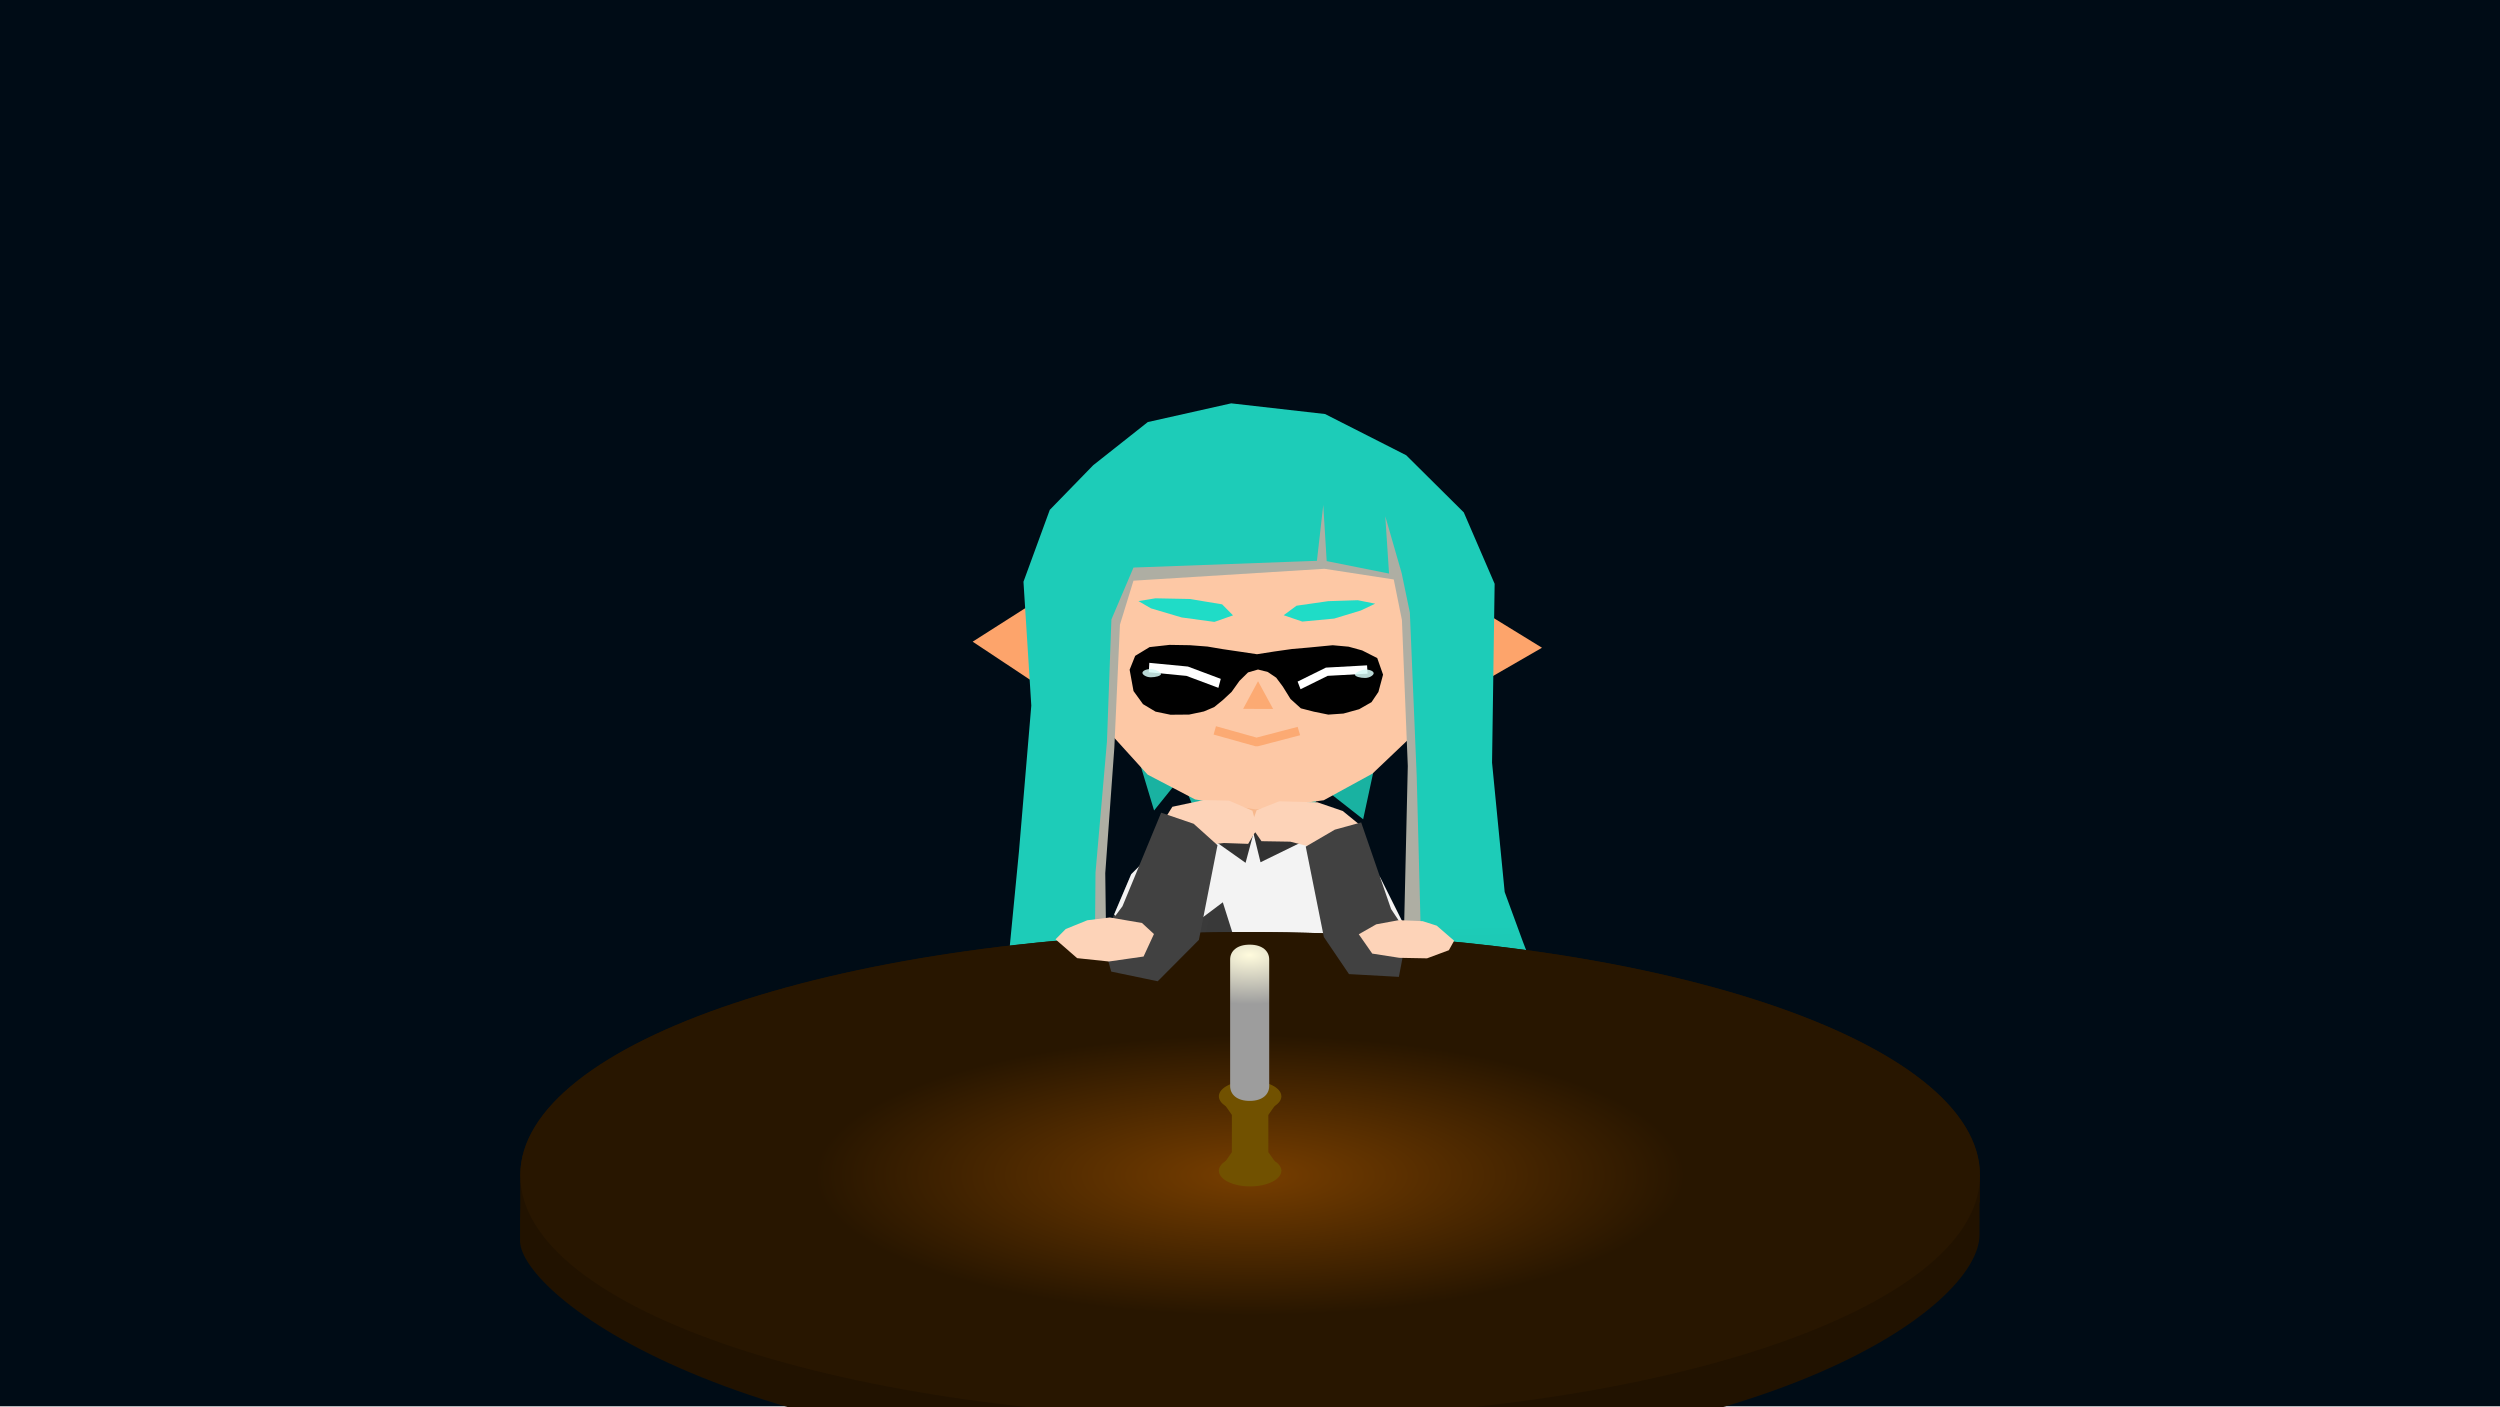
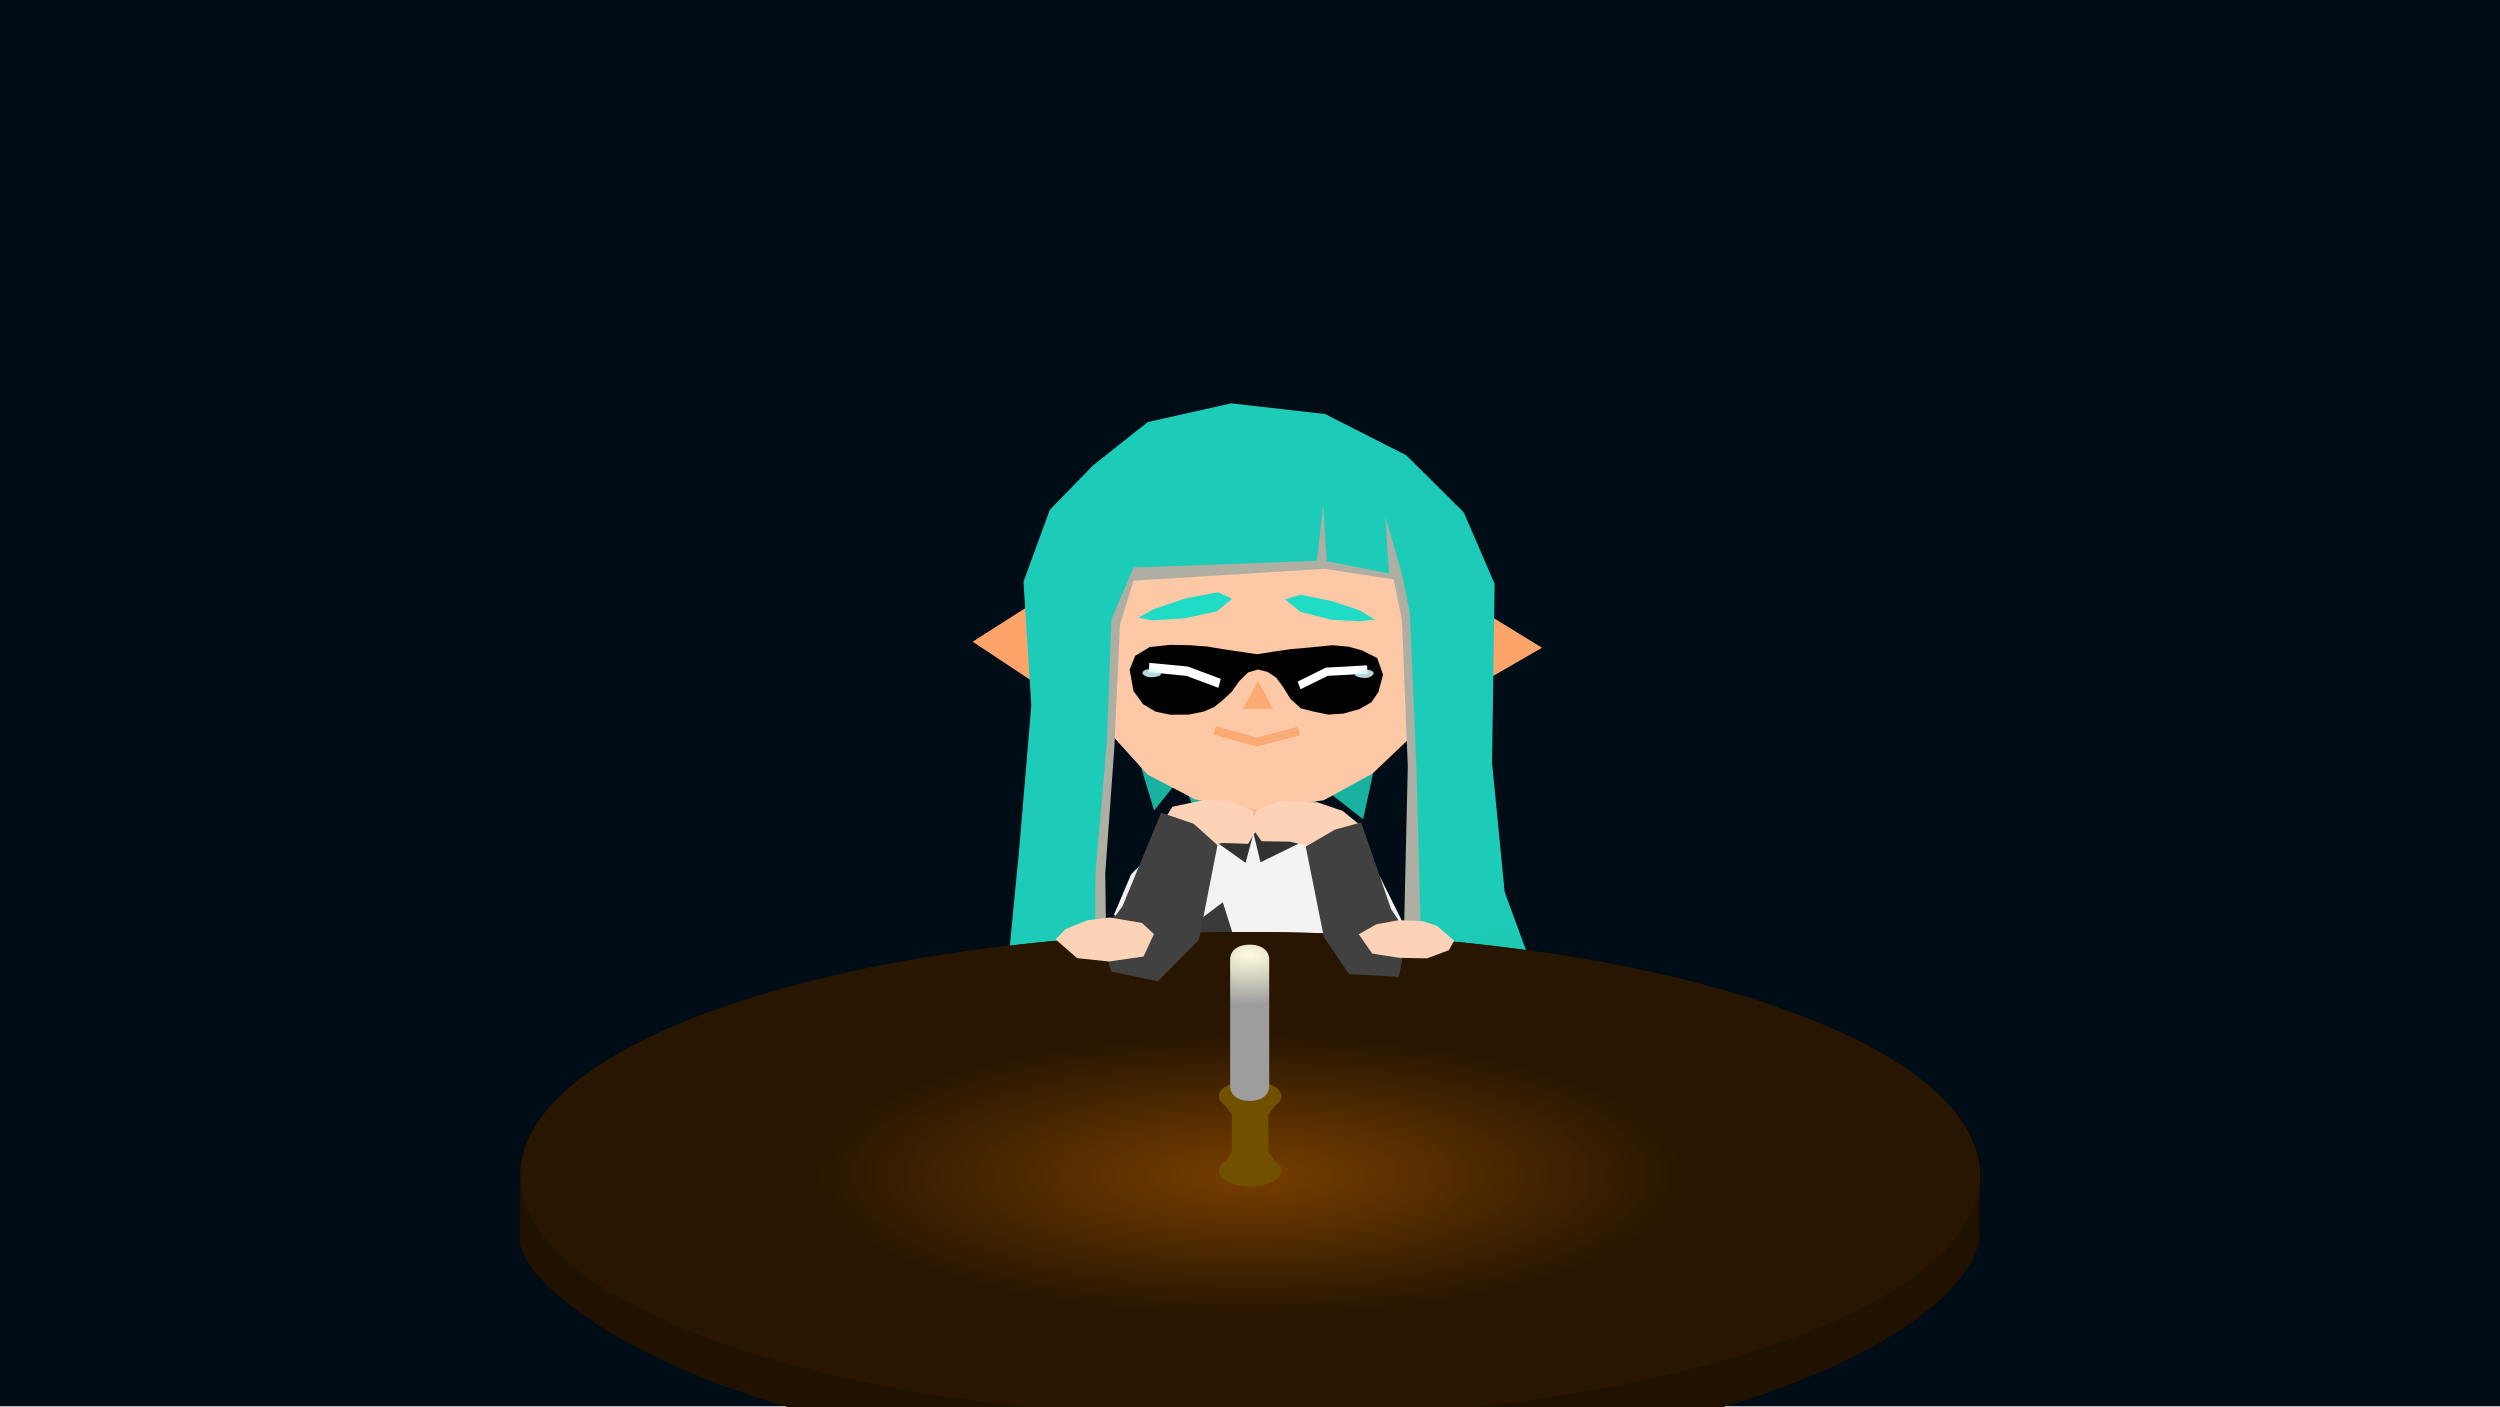
<svg xmlns="http://www.w3.org/2000/svg" xmlns:xlink="http://www.w3.org/1999/xlink" width="1920" height="1080" viewBox="0 0 1920 1080" version="1.1" id="summatia">
  <defs id="defs1">
    <linearGradient id="linearGradient7">
      <stop style="stop-color:#fffbdd;stop-opacity:1;" offset="0" id="stop7" />
      <stop style="stop-color:#9d9d9d;stop-opacity:1;" offset="1" id="stop8" />
    </linearGradient>
    <linearGradient id="linearGradient3">
      <stop style="stop-color:#773e00;stop-opacity:1;" offset="0" id="stop3" />
      <stop style="stop-color:#281600;stop-opacity:1;" offset="1" id="stop4" />
    </linearGradient>
    <clipPath clipPathUnits="userSpaceOnUse" id="clipPath36">
      <path id="path37" style="display:inline;fill:#ffffff;stroke-width:1.13;stroke-linecap:square;stroke-miterlimit:1.5;paint-order:fill markers stroke" d="m 35.738,34.887 c -0.122,0.142 -0.169,0.229 -0.181,0.4 -0.012,0.171 0.033,0.357 0.147,0.462 0.115,0.105 0.276,0.17 0.426,0.186 0.15,0.016 0.306,0.034 0.514,-0.004 0.208,-0.038 0.506,-0.333 0.573,-0.542 0.067,-0.21 0.012,-0.309 -0.162,-0.454 -0.174,-0.145 -0.554,-0.244 -0.813,-0.225 -0.259,0.019 -0.383,0.035 -0.505,0.178 z" />
    </clipPath>
    <clipPath clipPathUnits="userSpaceOnUse" id="clipPath35">
      <path id="path36" style="display:inline;fill:#ffffff;stroke-width:1.182;stroke-linecap:square;stroke-miterlimit:1.5;paint-order:fill markers stroke" d="m 36.054,35.78 c 0.13,0.101 0.288,0.131 0.491,0.148 0.203,0.017 0.42,-0.003 0.586,-0.08 0.166,-0.076 0.257,-0.232 0.336,-0.352 0.078,-0.12 0.084,-0.285 -0.004,-0.441 -0.088,-0.156 -0.266,-0.271 -0.504,-0.325 -0.239,-0.054 -0.632,0.019 -0.828,0.134 -0.195,0.115 -0.294,0.24 -0.291,0.407 0.003,0.167 0.085,0.408 0.215,0.509 z" />
    </clipPath>
    <radialGradient xlink:href="#linearGradient3" id="radialGradient4" cx="960" cy="840" fx="960" fy="840" r="480" gradientTransform="matrix(0.5963422,0,0,0.1919391,387.5115,678.7712)" gradientUnits="userSpaceOnUse" />
    <radialGradient xlink:href="#linearGradient7" id="radialGradient8" cx="971.165" cy="549.211" fx="971.165" fy="549.211" r="15" gradientTransform="matrix(5.079893,0,0,2.512785,-3962.25,-795.5111)" gradientUnits="userSpaceOnUse" />
    <linearGradient xlink:href="#linearGradient44464" id="linearGradient44466" x1="67.294" y1="46.408" x2="82.015" y2="42.96" gradientUnits="userSpaceOnUse" gradientTransform="matrix(-16.59795,0.8676805,0.8676834,16.5979,2315.851,228.58)" />
    <linearGradient id="linearGradient44464">
      <stop style="stop-color:#333333;stop-opacity:1;" offset="0" id="stop44460" />
      <stop style="stop-color:#212121;stop-opacity:1;" offset="1" id="stop44462" />
    </linearGradient>
    <linearGradient xlink:href="#linearGradient44480" id="linearGradient44482" x1="80.828" y1="42.901" x2="93.083" y2="54.099" gradientUnits="userSpaceOnUse" gradientTransform="matrix(-16.59795,0.8676805,0.8676834,16.5979,2315.851,228.58)" />
    <linearGradient id="linearGradient44480">
      <stop style="stop-color:#191919;stop-opacity:1;" offset="0" id="stop44476" />
      <stop style="stop-color:#1a1a1a;stop-opacity:1;" offset="1" id="stop44478" />
    </linearGradient>
    <linearGradient id="linearGradient28165">
      <stop style="stop-color:#3d3d3d;stop-opacity:1;" offset="0" id="stop28161" />
      <stop style="stop-color:#323232;stop-opacity:1;" offset="1" id="stop28163" />
    </linearGradient>
    <linearGradient xlink:href="#linearGradient4322" id="linearGradient19980" x1="37.394" y1="27.035" x2="37.638" y2="50.944" gradientUnits="userSpaceOnUse" />
    <linearGradient id="linearGradient4322">
      <stop style="stop-color:#1dccb8;stop-opacity:1;" offset="0.61" id="stop4318" />
      <stop style="stop-color:#1a9583;stop-opacity:1;" offset="1" id="stop4320" />
    </linearGradient>
    <linearGradient xlink:href="#linearGradient28165" id="linearGradient28167-5" x1="76.784" y1="29.761" x2="86.251" y2="30.79" gradientUnits="userSpaceOnUse" />
    <clipPath clipPathUnits="userSpaceOnUse" id="clipPath44">
      <path id="path45" style="fill:url(#linearGradient45);fill-opacity:1;stroke-width:14.735;stroke-linecap:round;stroke-linejoin:round;paint-order:fill markers stroke" d="m 266.611,136.5 -7.022,7.765 -4.684,12.855 3.6,9.471 5.416,22.46 -1.651,23.497 7.993,3.119 38.132,-0.989 0.011,-18.935 -1.74,-43.253 -5.572,-9.826 -7.423,-7.067 -7.409,-1.904 -6.671,2.716 -5.219,-2.437 z" />
    </clipPath>
    <linearGradient xlink:href="#linearGradient28165" id="linearGradient45" gradientUnits="userSpaceOnUse" x1="76.784" y1="29.761" x2="86.251" y2="30.79" gradientTransform="matrix(4.511852,0.2358639,-0.2358639,4.511852,-84.50394,24.12827)" />
    <clipPath clipPathUnits="userSpaceOnUse" id="clipPath25">
      <path id="path25" style="display:inline;fill:#ffffff;stroke-width:66.747;stroke-linecap:square;stroke-miterlimit:1.5;paint-order:fill markers stroke" d="m 942.525,516.632 -3.451,11.023 -8.039,10.214 -10.641,3.221 -12.24,3.031 -14.553,-0.815 -10.053,-4.762 -6.224,-9.071 -2.963,-13.312 3.306,-9.631 6.953,-7.91 9.01,-5.823 13.926,-1.361 14.327,2.002 10.836,6.512 7.04,8.129 2.766,8.566 v -1.6e-4 z" />
    </clipPath>
    <clipPath clipPathUnits="userSpaceOnUse" id="clipPath27">
      <path id="path27" style="display:inline;fill:#ffffff;stroke-width:67.431;stroke-linecap:square;stroke-miterlimit:1.5;paint-order:fill markers stroke" d="m 1028.679,491.353 11.729,2.671 7.731,5.981 6.164,9.016 1.059,11.466 -4.648,12.013 -5.65,6.565 -8.681,3.609 -9.925,0.689 -13.921,-1.394 -11.7,-5.636 -8.612,-10.344 -2.697,-9.589 3.872,-8.627 8.734,-8.195 12.219,-6.044 z" />
    </clipPath>
    <clipPath clipPathUnits="userSpaceOnUse" id="clipPath29">
      <path id="path31" style="display:inline;fill:#ffffff;stroke-width:66.748;stroke-linecap:square;stroke-miterlimit:1.5;paint-order:fill markers stroke" d="m 942.525,516.632 -3.451,11.023 -8.039,10.214 -10.641,3.221 -12.24,3.031 -14.553,-0.815 -10.053,-4.762 -6.224,-9.071 -2.963,-13.312 3.465,-7.553 6.953,-4.235 9.49,-1.828 13.446,-1.041 15.446,0.884 9.717,1.878 6.88,4.614 2.766,7.767 v -1.2e-4 z" />
    </clipPath>
    <clipPath clipPathUnits="userSpaceOnUse" id="clipPath33">
      <path id="path33" style="display:inline;fill:#ffffff;stroke-width:67.431;stroke-linecap:square;stroke-miterlimit:1.5;paint-order:fill markers stroke" d="m 1026.443,502.218 12.529,1.713 9.17,1.667 5.844,4.861 1.374,10.029 -2.953,12.352 -7.345,6.226 -8.681,3.609 -9.925,0.689 -13.921,-1.394 -11.7,-5.636 -8.612,-10.344 -2.697,-9.589 3.872,-8.628 7.136,-2.763 11.259,-1.891 z" />
    </clipPath>
  </defs>
  <g id="layer1">
    <rect style="fill:#000c16;stroke-width:16;stroke-linecap:round;stroke-linejoin:round;paint-order:stroke fill markers;fill-opacity:1" id="rect1" width="1920" height="1080" x="0" y="0" />
    <g id="g19">
      <g id="g21">
        <path id="rect18344" style="display:inline;fill:#19b2a1;fill-opacity:1;stroke-width:55.347;stroke-linecap:round;stroke-linejoin:round;stroke-miterlimit:1.5;paint-order:fill markers stroke" d="m 1064.428,547.842 -201.458,-2.991 23.366,77.601 20.654,-25.644 13.697,33.508 47.978,-38.036 32.296,38.714 15.974,-25.302 29.968,23.515 z" class="summatia-head" />
        <rect style="display:inline;fill:#f7b88d;fill-opacity:1;stroke:none;stroke-width:63.571;stroke-linecap:round;stroke-linejoin:round;stroke-miterlimit:1.5;paint-order:fill markers stroke" id="rect7023" width="50.104" height="26.275" x="-989.142" y="617.053" transform="matrix(-0.9999961,0.00280194,0.00280196,0.9999961,0,0)" />
        <path id="rect1627" style="fill:#f7b88d;fill-opacity:1;stroke-width:54.206;stroke-linecap:round;stroke-linejoin:round;paint-order:fill markers stroke" d="m 1026.175,912.072 -6.354,-44.818 13.902,-101.434 -7.037,-37.071 5.534,-7.858 5.41,90.426 43.412,-7.866 -6.141,-84.698 -45.789,-72.917 -17.666,-11.354 -98.171,6.43 -40.365,35.136 1.581,66.693 3.148,138.004 -6.326,38.735 16.373,38.143 9.293,111.424 11.209,170.412 10.496,52.325 68.73,12.535 -31.816,-67.06 -8.923,-179.792 -0.523,-91.627 20.78,3.531 9.613,92.122 11.912,167.321 16.834,43.224 62.99,18.896 -31.036,-54.871 -10.221,-174.568 z" />
        <path id="rect7144" style="display:inline;fill:url(#linearGradient44466);fill-opacity:1;stroke-width:54.206;stroke-linecap:round;stroke-linejoin:round;paint-order:fill markers stroke" d="m 1036.671,1011.767 -2.252,-37.514 -0.21,-68.657 -86.088,42.143 23.178,75.467 40.129,2.83 z" />
        <path id="rect7088" style="display:inline;fill:url(#linearGradient44482);fill-opacity:1;stroke-width:54.206;stroke-linecap:round;stroke-linejoin:round;paint-order:fill markers stroke" d="m 1036.279,901.974 -162.377,23.993 12.088,48.842 4.354,57.036 27.456,2.605 30.553,-7.626 8.383,-61.301 31.358,-23.413 z" />
        <path id="rect7-61" style="display:inline;fill:#1dccb8;fill-opacity:1;stroke-width:9.101;stroke-linecap:round;stroke-linejoin:round" d="m 881.502,914.036 -6.23,3.349 12.683,51.715 5.947,63.082 4.947,0.469 -5.136,-64 z" />
        <g id="g12461-1" style="display:inline;stroke-width:1.541" transform="matrix(20.70068,2.170246,-2.170246,20.70061,-685.3897,35.94468)">
          <path id="rect7255-2" style="fill:url(#linearGradient28167-5);fill-opacity:1;stroke-width:3.261;stroke-linecap:round;stroke-linejoin:round;paint-order:fill markers stroke" d="m 78.907,20.781 -1.462,1.798 -0.887,2.895 0.905,2.052 1.457,4.902 -0.093,5.213 1.803,0.597 8.417,-0.659 -0.216,-4.185 -0.884,-9.54 -1.345,-2.108 -1.723,-1.476 -1.66,-0.335 -1.443,0.677 -1.182,-0.478 z" />
          <path id="rect3-4" style="display:inline;fill:#f3f3f3;fill-opacity:1;stroke-width:3.166;stroke-linecap:round;stroke-linejoin:round" transform="matrix(0.2210344,-0.01155491,0.01155491,0.2210344,18.39948,-6.309615)" d="m 270.063,133.239 13.529,-3.186 25.489,3.511 3.341,20.444 -10.392,8.076 -7.121,-12.6 -12.202,19.008 -7.623,-20.352 -11.386,9.531 -11.515,-11.457 -1.353,-8.294 z" clip-path="url(#clipPath44)" />
          <path id="rect4-0" style="fill:#323232;fill-opacity:1;stroke-width:1.944" transform="matrix(0.2210344,-0.01155491,0.01155491,0.2210344,18.39948,-6.309615)" d="m 268.6,135.096 5.158,-2.312 5.831,3.623 -1.06,4.964 z" />
          <path id="path5-7" style="fill:#323232;fill-opacity:1;stroke-width:1.944" transform="matrix(0.2210344,-0.01155491,0.01155491,0.2210344,18.39948,-6.309615)" d="m 292.315,134.868 -6.58,-2.376 -6.146,3.915 1.424,4.74 z" />
        </g>
      </g>
      <g id="g20" class="summatia-head">
        <path id="path35540-5" style="display:inline;fill:#fda46b;stroke-width:51.48;stroke-linecap:square;stroke-linejoin:round;stroke-miterlimit:1.5;paint-order:stroke fill markers" d="m 1184.25,497.466 -94.665,-58.151 -7.43,117.067 z" />
        <path id="path35595-6" style="display:inline;fill:#fda46b;fill-opacity:1;stroke-width:51.48;stroke-linecap:square;stroke-linejoin:round;stroke-miterlimit:1.5;paint-order:stroke fill markers" d="m 747.001,492.806 67.392,-42.937 9.898,94.229 z" />
        <path id="rect29671-9" style="fill:#fdc8a5;fill-opacity:1;stroke-width:40.907;stroke-linecap:square;stroke-linejoin:round;stroke-miterlimit:1.5;paint-order:stroke fill markers" d="m 812.264,421.705 -19.138,39.948 7.857,49.072 -2.039,27.314 41.398,11.633 41.054,45.256 36.442,19.04 46.329,7.669 52.444,-7.031 37.459,-20.487 39.448,-37.534 12.178,-48.003 -3.961,-50.081 -13.101,-45.404 -2.865,-34.631 -16.755,-30.543 -55.263,-10.951 -60.476,19.008 -76.606,-0.753 -37.075,20.629 z" />
        <g id="g22">
          <g id="g34873-7" transform="matrix(-14.30522,-1.419433,-1.229907,13.76631,1561.106,121.8662)" style="display:inline;stroke-width:1.364">
            <path id="mouth-smile" style="display:inline;fill:none;stroke:#fcaa73;stroke-width:0.482;stroke-linecap:round;stroke-linejoin:bevel;stroke-miterlimit:1.5;stroke-dasharray:none;stroke-opacity:1;paint-order:fill markers stroke" d="m 40.807,36.102 -2.282,0.418 -2.197,-0.843 2.197,0.843 z" />
            <path id="mouth-sad" style="display:none;fill:none;stroke:#fcaa73;stroke-width:0.482;stroke-linecap:round;stroke-linejoin:bevel;stroke-miterlimit:1.5;stroke-dasharray:none;stroke-opacity:1;paint-order:fill markers stroke" d="m 40.955,36.721 -2.459,-0.9 -2.279,0.379 2.279,-0.379 z" />
          </g>
          <g id="mouth-laugh" transform="matrix(-64.39817,-7.367577,-8.32369,64.34145,3547.245,-1154.942)" style="display:none;stroke-width:1.463">
            <path id="rect29358-2" style="stroke-width:0.774;stroke-linecap:square;stroke-miterlimit:1.5;paint-order:fill markers stroke" d="m 35.505,30.702 1.226,0.113 -0.139,0.202 -0.164,0.128 -0.377,0.034 -0.343,-0.101 -0.116,-0.145 z" />
            <path id="path29517-5" style="fill:#ffffff;fill-opacity:1;stroke-width:0.774;stroke-linecap:square;stroke-miterlimit:1.5;paint-order:fill markers stroke" d="m 35.505,30.702 1.226,0.113 -0.271,0.016 -0.052,0.093 -0.103,-0.083 -0.4,-0.039 -0.103,0.093 -0.024,-0.124 z" />
            <path id="path29519-47" style="fill:#ffffff;fill-opacity:1;stroke-width:0.774;stroke-linecap:square;stroke-miterlimit:1.5;paint-order:fill markers stroke" d="m 35.976,31.082 0.09,-0.068 0.086,0.089 0.277,0.042 -0.377,0.034 -0.343,-0.101 z" />
          </g>
          <g id="mouth-mad" transform="matrix(-64.39817,-7.367577,-8.32369,64.34145,3547.245,-1154.942)" style="display:none;stroke-width:1.463">
            <path id="path28" style="stroke-width:0.774;stroke-linecap:square;stroke-miterlimit:1.5;paint-order:fill markers stroke" d="m 35.646,30.713 0.929,0.089 -0.029,0.211 -0.002,0.18 -0.487,-0.051 -0.464,-0.043 0.048,-0.177 z" />
            <path id="path29" style="fill:#ffffff;fill-opacity:1;stroke-width:0.774;stroke-linecap:square;stroke-miterlimit:1.5;paint-order:fill markers stroke" d="m 35.646,30.713 0.929,0.089 -0.114,0.029 -0.065,0.114 -0.09,-0.104 -0.4,-0.039 -0.103,0.093 -0.024,-0.124 z" />
            <path id="path30" style="fill:#ffffff;fill-opacity:1;stroke-width:0.774;stroke-linecap:square;stroke-miterlimit:1.5;paint-order:fill markers stroke" d="m 35.976,31.082 0.09,-0.068 0.086,0.089 0.392,0.09 -0.487,-0.051 -0.464,-0.043 z" />
          </g>
          <path id="path37896-4" style="display:inline;fill:#fcaa73;stroke-width:54.73;stroke-linecap:square;stroke-linejoin:round;stroke-miterlimit:1.5;paint-order:stroke fill markers" d="m 954.723,544.405 23.039,0.082 -11.594,-21.32 -11.445,21.238 z" />
          <g id="blush" style="display:inline;stroke-width:1.364;opacity:0" transform="matrix(-24.86623,0.1291404,0.1378695,26.54456,1927.445,-412.7806)">
            <path id="path49" style="fill:#ff807f;stroke-width:19.1;paint-order:stroke fill markers;fill-opacity:1" transform="matrix(-0.0402141,1.9564324e-4,2.0886756e-4,0.03767148,77.59669,15.17296)" d="m 908.229,551.425 -6.084,7.344 -14.688,3.042 -14.688,-3.042 -6.084,-7.344 6.084,-7.344 14.688,-3.042 14.688,3.042 z" />
            <path id="ellipse49" style="fill:#ff807f;stroke-width:0.743;paint-order:stroke fill markers;fill-opacity:1" transform="matrix(-0.9999882,0.00486498,0.00554436,0.9999846,0,0)" d="m -34.482,36.282 -0.245,0.277 -0.591,0.115 -0.591,-0.115 -0.245,-0.277 0.245,-0.277 0.591,-0.115 0.591,0.115 z" />
          </g>
          <g id="eye" style="display:none">
            <path id="rect29546-3" style="display:inline;stroke-width:90.24;stroke-linecap:square;stroke-miterlimit:1.5;paint-order:fill markers stroke" d="m 927.785,490.227 11.379,4.941 13.978,4.835 12.22,2.445 13.318,-2.092 13.406,-5.994 14.141,-6.052 17.942,-2.93 12.253,1.116 11.069,3.998 9.1,9.717 5.599,17.94 -3.563,13.258 -5.313,7.863 -9.487,5.418 -12.046,3.331 -11.66,0.812 -11.028,-2.244 -10.017,-2.573 -7.961,-7.19 -5.891,-9.504 -5.096,-6.852 -6.49,-4.385 -7.492,-1.888 -7.663,2.235 -6.553,6.47 -6.084,8.511 -6.803,6.319 -6.556,5.329 -7.916,3.353 -11.328,2.395 -14.306,0.117 -11.468,-2.372 -9.638,-5.761 -7.289,-10.063 -2.986,-16.373 4.487,-13.139 11.294,-11.014 15.782,-4.641 15.593,0.244 z" />
            <g id="g24" class="eye-open" style="display:none">
              <path id="path35304-0" style="display:inline;fill:#ffffff;stroke-width:67.431;stroke-linecap:square;stroke-miterlimit:1.5;paint-order:fill markers stroke" d="m 1028.679,491.353 11.729,2.672 7.731,5.981 6.164,9.016 1.059,11.466 -4.648,12.013 -5.65,6.565 -8.681,3.609 -9.925,0.689 -13.921,-1.394 -11.7,-5.636 -8.612,-10.344 -2.697,-9.589 3.872,-8.628 8.734,-8.195 12.219,-6.044 z" />
              <path id="path35306-7" style="display:inline;fill:#ffffff;stroke-width:66.747;stroke-linecap:square;stroke-miterlimit:1.5;paint-order:fill markers stroke" d="m 942.525,516.632 -3.451,11.023 -8.039,10.214 -10.641,3.221 -12.24,3.031 -14.553,-0.815 -10.053,-4.762 -6.224,-9.071 -2.963,-13.312 3.306,-9.631 6.953,-7.91 9.01,-5.823 13.926,-1.361 14.327,2.002 10.836,6.512 7.04,8.129 2.766,8.566 v -1.6e-4 z" />
              <g id="g27" clip-path="url(#clipPath27)">
                <path id="path81" style="display:inline;fill:#9ae4b6;fill-opacity:1;stroke-width:62.174;stroke-linecap:square;stroke-linejoin:round;stroke-miterlimit:1.5;paint-order:stroke fill markers" d="m 998.222,527.822 11.278,9.581 14.145,2.099 13.221,-5.946 8.755,-12.397 1.942,-15.527 -5.39,-14.496 -11.278,-9.581 -14.145,-2.099 -13.221,5.946 -8.754,12.397 -1.942,15.527 z" mask="none" class="pupil left-pupil" />
                <path id="path82" style="display:inline;stroke-width:51.781;stroke-linecap:square;stroke-linejoin:round;stroke-miterlimit:1.5;paint-order:stroke fill markers" d="m 1006.726,521.822 7.126,5.862 8.849,1.161 8.202,-3.852 5.356,-7.832 1.076,-9.714 -3.493,-8.993 -7.126,-5.862 -8.849,-1.161 -8.202,3.852 -5.356,7.832 -1.076,9.714 z" mask="none" class="pupil left-pupil" />
              </g>
              <g id="g25" clip-path="url(#clipPath25)">
                <path id="path35475-4" style="fill:#9ae4b6;fill-opacity:1;stroke-width:62.174;stroke-linecap:square;stroke-linejoin:round;stroke-miterlimit:1.5;paint-order:stroke fill markers" d="m 891.202,527.187 11.278,9.581 14.145,2.099 13.221,-5.946 8.754,-12.397 1.942,-15.527 -5.39,-14.496 -11.278,-9.581 -14.145,-2.099 -13.221,5.946 -8.754,12.397 -1.942,15.527 z" mask="none" class="pupil right-pupil" clip-path="none" />
                <path id="path35477-3" style="stroke-width:51.782;stroke-linecap:square;stroke-linejoin:round;stroke-miterlimit:1.5;paint-order:stroke fill markers" d="m 899.706,521.187 7.126,5.862 8.849,1.16 8.202,-3.852 5.356,-7.832 1.076,-9.714 -3.493,-8.992 -7.126,-5.862 -8.849,-1.16 -8.202,3.852 -5.356,7.832 -1.076,9.714 z" mask="none" class="pupil right-pupil" clip-path="none" />
              </g>
              <g id="g3-1" class="tears" style="display:inline" transform="translate(-0.04364516,0.1242192)">
                <path id="path3-2" style="fill:#d5f9f5;fill-opacity:0.867;stroke-width:7.554;paint-order:fill markers stroke" d="m 921.08,541.491 c 0.494,1.898 -10.012,4.671 -15.346,5.081 -5.335,0.41 -15.151,-2.367 -14.771,-4.358 0.38,-1.992 10.332,-0.2 14.731,-0.237 4.399,-0.037 14.893,-2.384 15.386,-0.486 z" />
                <path id="path6" style="fill:#d5f9f5;fill-opacity:0.867;stroke-width:7.554;paint-order:fill markers stroke" d="m 1011.086,541.707 c -0.494,1.898 8.539,4.336 13.873,4.746 5.335,0.41 14.414,-2.367 14.034,-4.358 -0.381,-1.992 -9.595,-0.2 -13.994,-0.237 -4.399,-0.037 -13.42,-2.049 -13.913,-0.151 z" />
              </g>
            </g>
            <g id="g26" style="display:inline;stroke-width:1.364" class="eye-close" transform="matrix(124.4558,-15.85674,16.19619,144.3021,-3970.725,-3286.39)">
              <path id="path17-5" style="display:inline;fill:none;stroke:#ffffff;stroke-width:0.044;stroke-linecap:square;stroke-miterlimit:1.5;stroke-dasharray:none;stroke-opacity:1;paint-order:fill markers stroke" d="m 36.376,30.307 -0.226,-0.014 -0.183,0.052" />
              <path id="path18-0" style="display:inline;fill:none;stroke:#ffffff;stroke-width:0.05;stroke-linecap:square;stroke-miterlimit:1.5;stroke-dasharray:none;stroke-opacity:1;paint-order:fill markers stroke" d="m 35.481,30.293 -0.179,-0.096 -0.206,-0.04" />
              <g id="g9-3" class="tears" style="display:inline;stroke-width:1.364" transform="matrix(1.039594,-0.01383317,-0.03810297,1.091226,-0.2756853,-2.271613)">
                <path id="path9-5" style="fill:#d5f9f5;fill-opacity:0.867;stroke-width:0.056;paint-order:fill markers stroke" transform="matrix(0.9940167,0.1092282,-0.1290478,0.9916384,0,0)" d="m 38.706,26.203 c -0.028,0 -0.042,-0.018 -0.042,-0.027 0,-0.009 0.011,-0.024 0.039,-0.024 0.028,0 0.058,0.021 0.058,0.029 -5e-6,0.009 -0.027,0.022 -0.054,0.022 z" />
                <path id="path10-6" style="fill:#d5f9f5;fill-opacity:0.867;stroke-width:0.056;paint-order:fill markers stroke" d="m 36.373,30.359 c 0.027,0.003 0.048,-0.01 0.049,-0.019 0.001,-0.009 -0.015,-0.023 -0.043,-0.026 -0.027,-0.003 -0.051,0.009 -0.052,0.017 -0.001,0.009 0.018,0.024 0.046,0.027 z" />
              </g>
            </g>
          </g>
          <g id="eye-half" style="display:inline">
            <path id="path15" style="display:inline;stroke-width:90.24;stroke-linecap:square;stroke-miterlimit:1.5;paint-order:fill markers stroke" d="m 927.333,496.554 11.831,2.002 14.43,2.124 11.768,1.766 13.318,-2.092 13.632,-1.927 12.559,-1.088 18.619,-1.801 12.253,1.116 10.39,2.868 11.586,5.876 4.469,12.743 -3.563,13.258 -5.313,7.863 -9.487,5.418 -12.046,3.331 -11.66,0.812 -11.029,-2.244 -10.016,-2.573 -7.961,-7.19 -5.891,-9.504 -5.096,-6.852 -6.49,-4.385 -7.492,-1.888 -7.663,2.235 -6.553,6.47 -6.084,8.511 -6.803,6.319 -6.556,5.329 -7.916,3.353 -11.329,2.395 -14.306,0.117 -11.468,-2.372 -9.638,-5.761 -7.289,-10.063 -2.986,-16.373 4.262,-10.652 11.068,-6.72 15.33,-1.704 15.593,0.244 z" />
            <g id="g28" class="eye-open" style="display:none">
              <path id="path16" style="display:inline;fill:#ffffff;stroke-width:67.431;stroke-linecap:square;stroke-miterlimit:1.5;paint-order:fill markers stroke" d="m 1026.443,502.218 12.529,1.713 9.17,1.667 5.844,4.861 1.374,10.029 -2.953,12.352 -7.345,6.226 -8.681,3.609 -9.925,0.689 -13.921,-1.394 -11.7,-5.636 -8.612,-10.344 -2.697,-9.589 3.872,-8.628 7.136,-2.763 11.259,-1.891 z" />
              <path id="path17" style="display:inline;fill:#ffffff;stroke-width:66.747;stroke-linecap:square;stroke-miterlimit:1.5;paint-order:fill markers stroke" d="m 942.525,516.632 -3.451,11.023 -8.039,10.214 -10.641,3.221 -12.24,3.031 -14.553,-0.815 -10.053,-4.762 -6.224,-9.071 -2.963,-13.312 3.465,-7.553 6.953,-4.235 9.49,-1.828 13.446,-1.042 15.446,0.883 9.717,1.878 6.88,4.614 2.766,7.767 v -1.6e-4 z" />
              <g id="g31" clip-path="url(#clipPath33)">
                <path id="path4" style="display:inline;fill:#9ae4b6;fill-opacity:1;stroke-width:62.174;stroke-linecap:square;stroke-linejoin:round;stroke-miterlimit:1.5;paint-order:stroke fill markers" d="m 998.222,527.822 11.278,9.581 14.145,2.099 13.221,-5.946 8.755,-12.397 1.942,-15.527 -5.39,-14.496 -11.278,-9.581 -14.145,-2.099 -13.221,5.946 -8.755,12.397 -1.942,15.527 z" mask="none" class="pupil left-pupil" />
                <path id="path5" style="display:inline;stroke-width:51.781;stroke-linecap:square;stroke-linejoin:round;stroke-miterlimit:1.5;paint-order:stroke fill markers" d="m 1006.726,521.822 7.126,5.862 8.849,1.161 8.202,-3.852 5.356,-7.832 1.076,-9.714 -3.493,-8.993 -7.126,-5.862 -8.849,-1.161 -8.202,3.852 -5.356,7.832 -1.076,9.714 z" mask="none" class="pupil left-pupil" />
              </g>
              <g id="g29" clip-path="url(#clipPath29)">
                <path id="path1" style="display:inline;fill:#9ae4b6;fill-opacity:1;stroke-width:62.174;stroke-linecap:square;stroke-linejoin:round;stroke-miterlimit:1.5;paint-order:stroke fill markers" d="m 891.202,527.187 11.278,9.581 14.145,2.099 13.221,-5.946 8.754,-12.397 1.942,-15.527 -5.39,-14.496 -11.278,-9.581 -14.145,-2.099 -13.221,5.946 -8.754,12.397 -1.942,15.527 z" mask="none" class="pupil right-pupil" />
                <path id="path2" style="display:inline;stroke-width:51.782;stroke-linecap:square;stroke-linejoin:round;stroke-miterlimit:1.5;paint-order:stroke fill markers" d="m 899.706,521.187 7.126,5.862 8.849,1.16 8.202,-3.852 5.356,-7.832 1.076,-9.714 -3.493,-8.992 -7.126,-5.862 -8.849,-1.16 -8.202,3.852 -5.356,7.832 -1.076,9.714 z" mask="none" class="pupil right-pupil" />
              </g>
              <g id="g8-6" class="tears" style="display:inline" transform="translate(-0.3127521,-0.35973)">
                <path id="path7" style="fill:#d5f9f5;fill-opacity:0.867;stroke-width:7.554;paint-order:fill markers stroke" d="m 921.08,541.491 c 0.494,1.898 -10.012,4.671 -15.346,5.081 -5.335,0.41 -15.151,-2.367 -14.771,-4.358 0.38,-1.992 10.332,-0.2 14.731,-0.237 4.399,-0.037 14.893,-2.384 15.386,-0.486 z" />
                <path id="path8-0" style="fill:#d5f9f5;fill-opacity:0.867;stroke-width:7.554;paint-order:fill markers stroke" d="m 1011.086,541.707 c -0.494,1.898 8.539,4.336 13.873,4.746 5.335,0.41 14.414,-2.367 14.034,-4.358 -0.381,-1.992 -9.595,-0.2 -13.994,-0.237 -4.399,-0.037 -13.42,-2.049 -13.913,-0.151 z" />
              </g>
            </g>
            <g id="g23" style="display:inline;stroke-width:1.364" transform="matrix(124.4558,-15.85674,16.19619,144.3021,-3970.725,-3282.236)" class="eye-close">
              <path id="path22" style="display:inline;fill:none;stroke:#ffffff;stroke-width:0.044;stroke-linecap:square;stroke-miterlimit:1.5;stroke-dasharray:none;stroke-opacity:1;paint-order:fill markers stroke" d="m 36.376,30.307 -0.226,-0.014 -0.157,0.047" />
              <path id="path23" style="display:inline;fill:none;stroke:#ffffff;stroke-width:0.05;stroke-linecap:square;stroke-miterlimit:1.5;stroke-dasharray:none;stroke-opacity:1;paint-order:fill markers stroke" d="M 35.467,30.272 35.301,30.197 35.096,30.157" />
              <g id="g9" class="tears" style="display:inline;stroke-width:1.364" transform="matrix(1.02168,-0.02056304,-0.0353139,1.173078,0.2897783,-4.506083)">
                <path id="path9" style="fill:#d5f9f5;fill-opacity:0.867;stroke-width:0.056;paint-order:fill markers stroke" transform="matrix(0.9940167,0.1092282,-0.1290478,0.9916384,0,0)" d="m 38.765,26.181 c 0,0.009 -0.033,0.015 -0.061,0.015 -0.028,0 -0.051,-0.012 -0.051,-0.02 0,-0.009 0.021,-0.017 0.049,-0.017 0.028,0 0.063,0.014 0.063,0.023 z" />
                <path id="path10" style="fill:#d5f9f5;fill-opacity:0.867;stroke-width:0.056;paint-order:fill markers stroke" d="m 36.313,30.33 c -0.001,0.009 0.031,0.019 0.059,0.022 0.027,0.003 0.052,-0.006 0.054,-0.015 0.001,-0.009 -0.019,-0.019 -0.046,-0.022 -0.027,-0.003 -0.065,0.007 -0.066,0.015 z" />
              </g>
            </g>
          </g>
-           <g id="g30026-1" transform="matrix(125.0543,-7.657042,7.257896,133.4996,-3764.431,-3253.901)" style="display:inline;stroke-width:1.364">
+           <g id="brows" transform="matrix(125.0543,-7.657042,7.257896,133.4996,-3764.431,-3253.901)" style="display:none;stroke-width:1.364">
            <path id="rect29990-4" style="display:inline;fill:#1fdcc7;fill-opacity:1;stroke-width:0.71;stroke-linecap:square;stroke-miterlimit:1.5;paint-order:fill markers stroke" d="m 35.935,29.975 -0.116,0.031 -0.199,-0.037 -0.185,-0.063 -0.074,-0.046 0.105,-0.01 0.21,0.016 0.196,0.042 z" class="brow right-brow" />
            <path id="path29993-9" style="display:inline;fill:#1fdcc7;fill-opacity:1;stroke-width:0.721;stroke-linecap:square;stroke-miterlimit:1.5;paint-order:fill markers stroke" d="m 36.245,29.992 0.112,0.043 0.196,-0.006 0.166,-0.037 0.09,-0.034 -0.105,-0.026 -0.181,-0.005 -0.196,0.015 z" class="brow left-brow" />
+           </g>
+           <g id="brows-angry" transform="matrix(125.0543,-7.657042,7.257896,133.4996,-3764.431,-3253.901)" style="display:none;stroke-width:1.364">
+             <path id="path11" style="display:inline;fill:#1fdcc7;fill-opacity:1;stroke-width:0.71;stroke-linecap:square;stroke-miterlimit:1.5;paint-order:fill markers stroke" d="m 35.922,30.021 -0.12,0.011 -0.19,-0.069 -0.171,-0.092 -0.065,-0.057 0.106,0.007 0.204,0.05 0.185,0.073 z" class="brow right-brow" />
+             <path id="path12" style="display:inline;fill:#1fdcc7;fill-opacity:1;stroke-width:0.721;stroke-linecap:square;stroke-miterlimit:1.5;paint-order:fill markers stroke" d="m 36.252,30.037 0.118,0.024 0.192,-0.038 0.157,-0.064 0.082,-0.049 -0.108,-0.009 -0.179,0.024 -0.19,0.047 z" class="brow left-brow" />
+           </g>
+           <g id="brows-worried" transform="matrix(125.0543,-7.657042,7.257896,133.4996,-3764.431,-3253.901)" style="display:inline;stroke-width:1.364">
+             <path id="path13" style="display:inline;fill:#1fdcc7;fill-opacity:1;stroke-width:0.71;stroke-linecap:square;stroke-miterlimit:1.5;paint-order:fill markers stroke" d="m 35.935,29.88 -0.097,0.066 -0.2,0.029 -0.197,3.13e-4 -0.086,-0.02 0.095,-0.043 0.202,-0.052 0.199,-0.023 z" class="brow right-brow" />
+             <path id="path14" style="display:inline;fill:#1fdcc7;fill-opacity:1;stroke-width:0.721;stroke-linecap:square;stroke-miterlimit:1.5;paint-order:fill markers stroke" d="m 36.258,29.902 0.09,0.076 0.187,0.057 0.17,0.018 0.097,-0.004 -0.089,-0.058 -0.168,-0.063 -0.19,-0.048 z" class="brow left-brow" />
          </g>
        </g>
        <g id="hands-face" transform="matrix(-9.835069,-9.476184,-9.921177,10.20785,1990.627,1318.89)" style="display:none;stroke-width:1.541">
          <path d="m 92.151,16.12 2.293,-0.465 1.77,0.38 1.152,0.422 -0.015,0.978 -0.604,0.821 -2.346,0.122 -1.566,-0.036 z" style="display:inline;fill:#fdd3b8;fill-opacity:1;stroke-width:0.534;stroke-linecap:round;stroke-linejoin:round;paint-order:fill markers stroke" id="path1886" />
          <path id="rect3366" style="fill:#414141;fill-opacity:1;stroke-width:0.245;stroke-linecap:round;stroke-linejoin:round;paint-order:fill markers stroke" d="m 92.193,15.836 1.448,1.074 0.819,1.561 -3.335,5.05 -0.541,2.698 -5.384,0.541 2.068,-1.823 0.65,-4.016 z" />
          <path d="m 87.676,12.595 0.538,-2.189 -0.355,-1.707 -0.413,-1.114 -1.02,-0.008 -0.869,0.561 -0.181,2.248 9.73e-4,1.503 z" style="display:inline;fill:#fdd3b8;fill-opacity:1;stroke-width:0.534;stroke-linecap:round;stroke-linejoin:round;paint-order:fill markers stroke" id="path35" />
          <path id="path38" style="fill:#414141;fill-opacity:1;stroke-width:0.245;stroke-linecap:round;stroke-linejoin:round;paint-order:fill markers stroke" d="m 87.974,12.561 -1.085,-1.414 -1.607,-0.822 -5.34,3.082 -2.823,0.457 -0.689,5.153 1.948,-1.942 4.2,-0.53 z" />
        </g>
        <g id="g36924-0" style="display:inline;stroke-width:1.364" transform="matrix(-27.99073,1.034419,1.078409,29.18069,1958.994,-538.0574)">
          <path id="rect35600-6" style="fill:#aeaea3;stroke-width:1.443;stroke-linecap:square;stroke-linejoin:round;stroke-miterlimit:1.5;paint-order:stroke fill markers" d="m 31.973,29.953 -1.181,7.43 0.228,0.019 -0.545,3.672 0.976,5.197 0.389,1.89 0.599,-0.903 0.645,-0.806 0.244,-3.285 -0.25,-1.333 -0.275,-4.397 0.013,-3.842 0.183,-1.075 1.89,-0.348 5.243,0.127 0.415,1.142 0.279,3.237 0.375,3.282 0.048,1.929 -0.379,1.281 0.327,3.32 0.858,0.674 0.884,1.14 0.492,-8.957 -0.631,-3.49 -1.598,-4.699 -1.679,-0.988 z" />
          <path id="rect32630-8" style="fill:url(#linearGradient19980);fill-opacity:1;stroke-width:1.443;stroke-linecap:square;stroke-linejoin:round;stroke-miterlimit:1.5;paint-order:stroke fill markers" d="m 37.275,27.733 -2.561,0.372 -2.182,1.162 -1.52,1.558 -0.773,1.907 0.252,4.698 -0.215,3.412 -0.444,1.31 -0.645,1.806 0.495,2.435 0.7,1.075 1.459,0.693 1.1,-2.605 -0.384,-2.358 0.056,-1.628 -0.044,-3.862 0.022,-4.301 0.185,-1.047 0.391,-1.509 -0.045,1.509 1.696,-0.388 0.037,-1.478 0.23,1.461 5.033,-0.001 0.658,1.344 0.245,3.203 0.447,3.437 0.096,2.037 0.334,3.231 1.044,3.1 1.387,-0.383 0.666,-1.683 -0.035,-2.427 -1.063,-1.987 -0.353,-2.519 -0.486,-3.823 0.089,-3.264 -0.794,-1.864 -1.235,-1.131 -1.539,-1.081 z" />
        </g>
      </g>
    </g>
    <g id="g3" transform="matrix(1.16775,0,0,1.16775,-160.9535,-78.26033)">
      <rect style="fill:#402400;fill-opacity:1;stroke-width:19.1;paint-order:stroke fill markers" id="rect3" width="120" height="300" x="900" y="837.004" />
      <path id="ellipse3" style="fill:#211200;stroke-width:19.1;paint-order:stroke fill markers;fill-opacity:1" d="m 1440,840 c 0,42.435 -0.296,-7.813 -0.296,39.156 0,46.969 -138.925,151.577 -479.704,151.577 -340.779,0 -480.149,-113.116 -480.149,-147.537 C 479.851,848.776 480,882.435 480,840 480,797.565 530.571,756.869 620.589,726.863 710.606,696.857 832.696,680 960,680 c 127.304,0 249.394,16.857 339.411,46.863 C 1389.429,756.869 1440,797.565 1440,840 Z" />
      <ellipse style="fill:url(#radialGradient4);fill-opacity:1;stroke-width:19.1;paint-order:stroke fill markers" id="path3" cx="960" cy="840" rx="480" ry="160" />
      <g id="g8" transform="matrix(0.8563475,0,0,0.8563475,128.0545,194.5998)">
        <ellipse style="fill:#715100;fill-opacity:1;stroke-width:19.1;paint-order:stroke fill markers" id="path8" cx="971.505" cy="692.996" rx="24" ry="12" />
        <ellipse style="fill:#715100;fill-opacity:1;stroke-width:19.1;paint-order:stroke fill markers" id="ellipse8" cx="971.505" cy="750.167" rx="24" ry="12" />
        <path id="rect8" style="fill:#715100;stroke-width:19.1;paint-order:stroke fill markers" d="m 947.505,692.996 h 48 l -10,14.293 v 14.293 14.293 l 10,14.293 h -48 L 957.505,735.874 v -14.293 -14.293 z" />
        <path id="rect4" style="fill:url(#radialGradient8);stroke-width:19.1;paint-order:stroke fill markers" d="m 971.165,576.511 c 9.923,0 15,5.077 15,11.384 v 97.231 c 0,6.307 -5.077,11.384 -15,11.384 -9.923,0 -15,-5.077 -15,-11.384 v -97.231 c 0,-6.307 5.077,-11.384 15,-11.384 z" />
      </g>
    </g>
    <g id="hands-hold">
      <path d="m 900.385,619.605 23.957,-5.141 19.525,0.424 18.005,7.763 3.727,13.591 -7.004,11.838 -18.613,-0.654 -28.247,3.176 -21.734,-14.453 z" style="display:inline;fill:#fdd3b8;fill-opacity:1;stroke-width:7.448;stroke-linecap:round;stroke-linejoin:round;paint-order:fill markers stroke" id="path39" />
      <path id="path40" style="fill:#414141;fill-opacity:1;stroke-width:3.421;stroke-linecap:round;stroke-linejoin:round;paint-order:fill markers stroke" d="m 935.034,649.109 -18.286,-16.441 -24.974,-8.538 -29.725,71.9 -16.46,22.073 7.818,28.074 35.71,7.432 31.644,-31.793 z" />
      <path d="m 1031.225,622.837 -19.464,-6.664 -29.291,-0.774 -17.366,6.802 -4.367,12.153 8.077,11.683 22.083,0.367 28.975,7.428 26.609,-8.617 -2.285,-11.815 z" style="display:inline;fill:#fdd3b8;fill-opacity:1;stroke-width:7.448;stroke-linecap:round;stroke-linejoin:round;paint-order:fill markers stroke" id="path41" />
      <path id="path42" style="fill:#414141;fill-opacity:1;stroke-width:3.421;stroke-linecap:round;stroke-linejoin:round;paint-order:fill markers stroke" d="m 1002.813,650.204 22.32,-13.018 20.243,-5.571 22.953,66.496 12.391,18.761 -6.382,33.363 -38.307,-2.125 -19.32,-28.488 z" />
    </g>
    <g id="hands-table" transform="matrix(-9.835069,-9.476184,-9.921177,10.20785,1992.544,1346.374)" style="display:inline;stroke-width:1.541">
      <path d="m 93.945,25.212 -0.528,-1.15 -0.799,-0.951 -1.514,-0.99 -0.914,-0.018 -0.463,1.262 1.202,1.49 1.413,1.06 1.61,0.079 z" style="display:inline;fill:#fdd3b8;fill-opacity:1;stroke-width:0.534;stroke-linecap:round;stroke-linejoin:round;paint-order:fill markers stroke" id="path46" />
      <path d="m 79.112,11.191 0.744,0.351 1.002,0.854 0.749,1.008 0.314,1.04 -1.3,0.247 -1.258,-0.85 -1.137,-1.016 -0.563,-1.134 0.16,-0.566 z" style="display:inline;fill:#fdd3b8;fill-opacity:1;stroke-width:0.534;stroke-linecap:round;stroke-linejoin:round;paint-order:fill markers stroke" id="path48" />
    </g>
    <rect style="display:none;fill:#000000;fill-opacity:1;stroke-width:19.1;paint-order:stroke fill markers" id="cover" width="1920" height="1080" x="0" y="0" />
  </g>
</svg>
